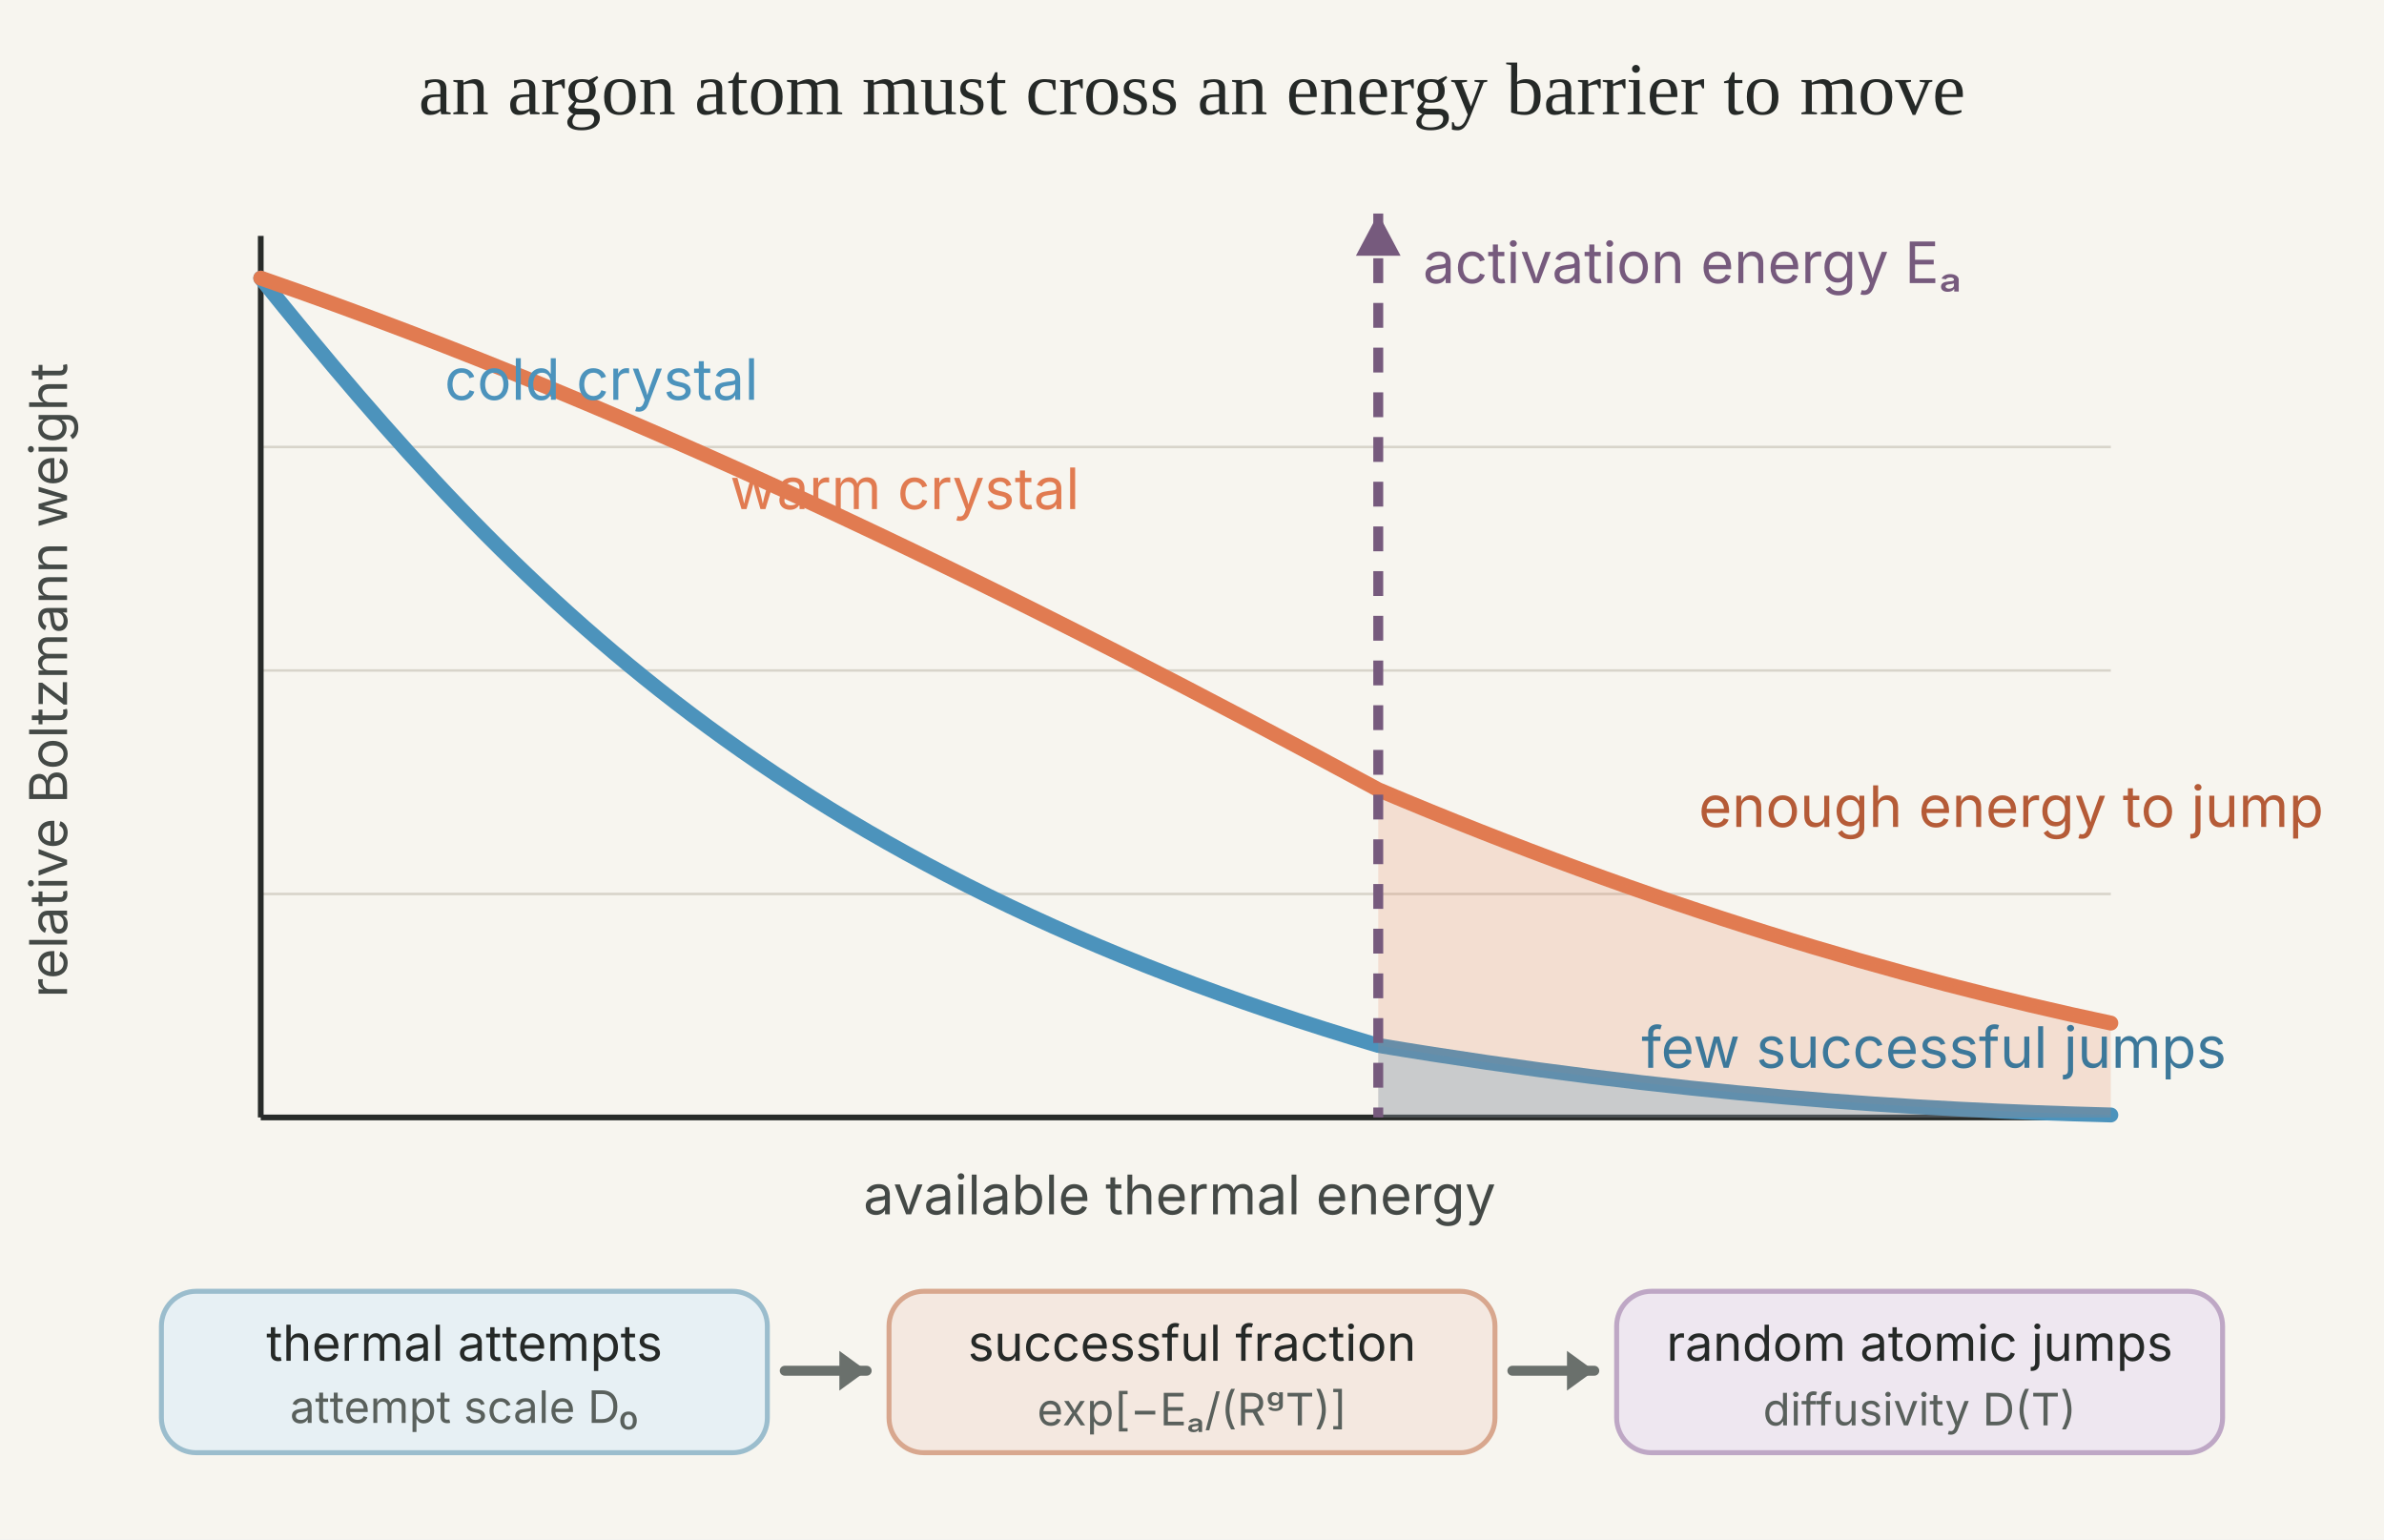
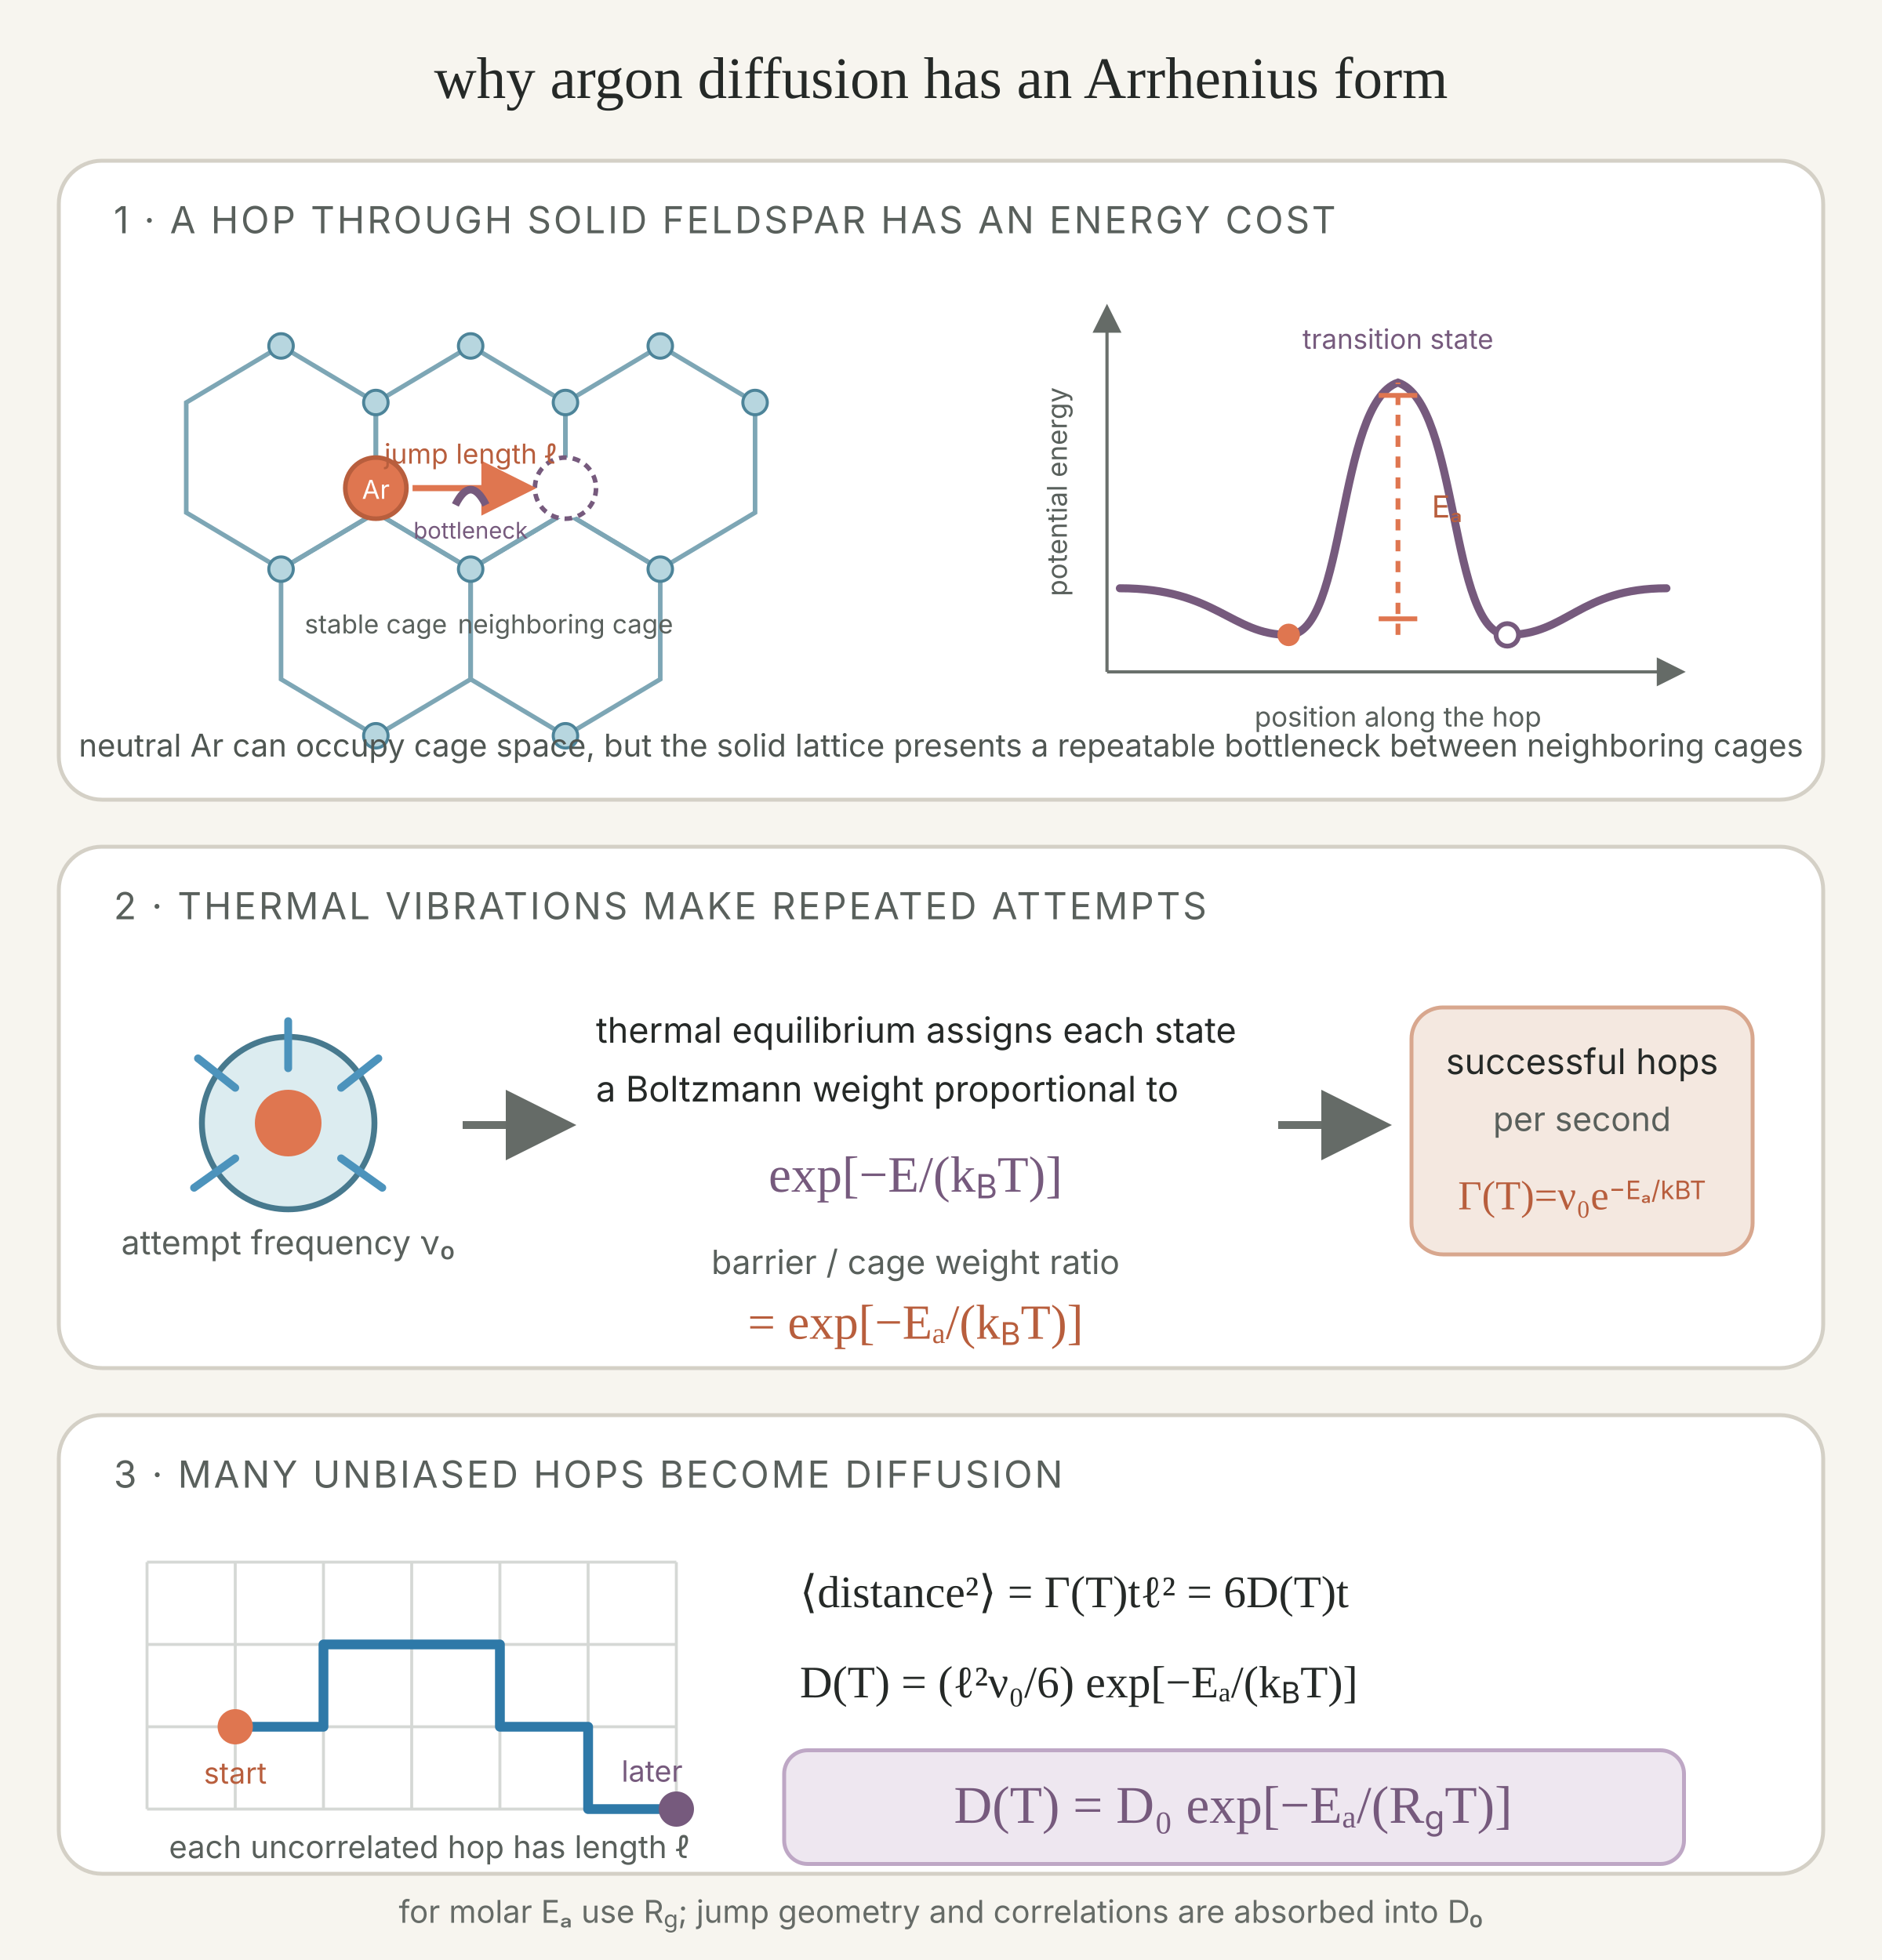
- <svg xmlns="http://www.w3.org/2000/svg" viewBox="0 0 960 620" role="img" aria-labelledby="title description">
-   <rect width="960" height="620" fill="#f7f5ef" />
+ <svg xmlns="http://www.w3.org/2000/svg" viewBox="0 0 960 1000" role="img" aria-labelledby="title description">
+   <defs>
+     <marker id="arrow-dark" markerWidth="9" markerHeight="9" refX="7" refY="4.5" orient="auto">
+       <path d="M0 0 L9 4.5 L0 9 Z" fill="#656b67" />
+     </marker>
+     <marker id="arrow-orange" markerWidth="9" markerHeight="9" refX="7" refY="4.5" orient="auto">
+       <path d="M0 0 L9 4.5 L0 9 Z" fill="#df7650" />
+     </marker>
+   </defs>
+   <rect width="960" height="1000" fill="#f7f5ef" />
  <g font-family="Inter, Arial, sans-serif">
-     <text x="480" y="46" text-anchor="middle" fill="#252927" font-family="Georgia, 'Times New Roman', serif" font-size="30">an argon atom must cross an energy barrier to move</text>
-     <g stroke="#d8d4ca" stroke-width="1">
-       <line x1="105" y1="450" x2="850" y2="450" />
-       <line x1="105" y1="360" x2="850" y2="360" />
-       <line x1="105" y1="270" x2="850" y2="270" />
-       <line x1="105" y1="180" x2="850" y2="180" />
+     <text x="480" y="50" text-anchor="middle" fill="#252927" font-family="Georgia, 'Times New Roman', serif" font-size="30">why argon diffusion has an Arrhenius form</text>
+     <rect x="30" y="82" width="900" height="326" rx="22" fill="#fff" stroke="#d4d0c6" stroke-width="2" />
+     <text x="58" y="119" fill="#59605c" font-size="19" letter-spacing="1.2">1 · A HOP THROUGH SOLID FELDSPAR HAS AN ENERGY COST</text>
+     <g transform="translate(95 157) scale(.78)">
+       <g fill="none" stroke="#7da6b5" stroke-width="3">
+         <path d="M0 62 L62 25 L124 62 L124 134 L62 171 L0 134 Z" />
+         <path d="M124 62 L186 25 L248 62 L248 134 L186 171 L124 134 Z" />
+         <path d="M248 62 L310 25 L372 62 L372 134 L310 171 L248 134 Z" />
+         <path d="M62 171 L124 134 L186 171 L186 243 L124 280 L62 243 Z" />
+         <path d="M186 171 L248 134 L310 171 L310 243 L248 280 L186 243 Z" />
+       </g>
+       <g fill="#b7d6df" stroke="#4d8499" stroke-width="2">
+         <circle cx="62" cy="25" r="8" />
+         <circle cx="124" cy="62" r="8" />
+         <circle cx="186" cy="25" r="8" />
+         <circle cx="248" cy="62" r="8" />
+         <circle cx="310" cy="25" r="8" />
+         <circle cx="372" cy="62" r="8" />
+         <circle cx="62" cy="171" r="8" />
+         <circle cx="186" cy="171" r="8" />
+         <circle cx="310" cy="171" r="8" />
+         <circle cx="124" cy="280" r="8" />
+         <circle cx="248" cy="280" r="8" />
+       </g>
+       <circle cx="124" cy="118" r="20" fill="#df7650" stroke="#b85e3d" stroke-width="3" />
+       <text x="124" y="125" text-anchor="middle" fill="#fff" font-size="17">Ar</text>
+       <circle cx="248" cy="118" r="20" fill="#fff" stroke="#765a7d" stroke-width="3" stroke-dasharray="5 4" />
+       <path d="M148 118 H221" stroke="#df7650" stroke-width="4" marker-end="url(#arrow-orange)" />
+       <text x="186" y="102" text-anchor="middle" fill="#b85e3d" font-size="18">jump length ℓ</text>
+       <text x="124" y="213" text-anchor="middle" fill="#59605c" font-size="17">stable cage</text>
+       <text x="248" y="213" text-anchor="middle" fill="#59605c" font-size="17">neighboring cage</text>
+       <path d="M176 129 Q186 109 196 129" fill="none" stroke="#765a7d" stroke-width="5" />
+       <text x="186" y="151" text-anchor="middle" fill="#765a7d" font-size="15">bottleneck</text>
    </g>
-     <g stroke="#282b29" stroke-width="2.3">
-       <line x1="105" y1="450" x2="850" y2="450" />
-       <line x1="105" y1="450" x2="105" y2="95" />
+     <g transform="translate(545 155) scale(.82)">
+       <line x1="24" y1="229" x2="380" y2="229" stroke="#6a706c" stroke-width="2" marker-end="url(#arrow-dark)" />
+       <line x1="24" y1="229" x2="24" y2="4" stroke="#6a706c" stroke-width="2" marker-end="url(#arrow-dark)" />
+       <text x="205" y="263" text-anchor="middle" fill="#59605c" font-size="17">position along the hop</text>
+       <text x="-1" y="117" text-anchor="middle" fill="#59605c" font-size="17" transform="rotate(-90 -1 117)">potential energy</text>
+       <path d="M32 177 C92 177 101 206 137 206 C173 206 167 62 205 49 C243 62 237 206 273 206 C310 206 318 177 372 177" fill="none" stroke="#765a7d" stroke-width="5" stroke-linecap="round" />
+       <circle cx="137" cy="206" r="7" fill="#df7650" />
+       <circle cx="273" cy="206" r="7" fill="#fff" stroke="#765a7d" stroke-width="3" />
+       <line x1="205" y1="206" x2="205" y2="49" stroke="#df7650" stroke-width="3" stroke-dasharray="7 6" />
+       <path d="M193 196 H217 M193 57 H217" stroke="#df7650" stroke-width="3" />
+       <text x="226" y="133" fill="#b85e3d" font-size="19">Eₐ</text>
+       <text x="205" y="28" text-anchor="middle" fill="#765a7d" font-size="17">transition state</text>
    </g>
-     <path d="M105 112 C208 240 315 350 555 421 C675 441 772 447 850 449" fill="none" stroke="#4c93bc" stroke-width="6" stroke-linecap="round" />
-     <path d="M105 112 C264 167 420 245 555 318 C666 365 765 394 850 412" fill="none" stroke="#e17b51" stroke-width="6" stroke-linecap="round" />
-     <path d="M555 318 C666 365 765 394 850 412 L850 450 L555 450 Z" fill="#e17b51" opacity="0.19" />
-     <path d="M555 421 C675 441 772 447 850 449 L850 450 L555 450 Z" fill="#4c93bc" opacity="0.25" />
-     <line x1="555" y1="86" x2="555" y2="450" stroke="#765a7d" stroke-width="4" stroke-dasharray="10 8" />
-     <path d="M555 86 L546 103 H564 Z" fill="#765a7d" />
-     <g font-size="23">
-       <text x="179" y="161" fill="#4c93bc">cold crystal</text>
-       <text x="294" y="205" fill="#e17b51">warm crystal</text>
-       <text x="573" y="114" fill="#765a7d">activation energy Eₐ</text>
-       <text x="684" y="333" fill="#b55b37">enough energy to jump</text>
-       <text x="661" y="430" fill="#3c789a">few successful jumps</text>
+     <text x="480" y="386" text-anchor="middle" fill="#4f5652" font-size="16">neutral Ar can occupy cage space, but the solid lattice presents a repeatable bottleneck between neighboring cages</text>
+     <rect x="30" y="432" width="900" height="266" rx="22" fill="#fff" stroke="#d4d0c6" stroke-width="2" />
+     <text x="58" y="469" fill="#59605c" font-size="19" letter-spacing="1.2">2 · THERMAL VIBRATIONS MAKE REPEATED ATTEMPTS</text>
+     <g transform="translate(72 503)">
+       <circle cx="75" cy="70" r="44" fill="#dcecf0" stroke="#47798e" stroke-width="3" />
+       <circle cx="75" cy="70" r="17" fill="#df7650" />
+       <path d="M75 42 L75 18 M48 52 L29 37 M102 52 L121 37 M48 88 L27 103 M102 88 L123 103" stroke="#4c93bc" stroke-width="4" stroke-linecap="round" />
+       <text x="75" y="137" text-anchor="middle" fill="#59605c" font-size="17">attempt frequency ν₀</text>
    </g>
-     <text x="475" y="489" text-anchor="middle" fill="#444946" font-size="22">available thermal energy</text>
-     <text x="27" y="274" text-anchor="middle" fill="#444946" font-size="21" transform="rotate(-90 27 274)">relative Boltzmann weight</text>
-     <g>
-       <rect x="65" y="520" width="244" height="65" rx="14" fill="#e7f0f4" stroke="#9bbdcd" stroke-width="2" />
-       <rect x="358" y="520" width="244" height="65" rx="14" fill="#f4e8e0" stroke="#d8a78e" stroke-width="2" />
-       <rect x="651" y="520" width="244" height="65" rx="14" fill="#eee7f0" stroke="#bea7c5" stroke-width="2" />
-       <text x="187" y="548" text-anchor="middle" fill="#252927" font-size="20">thermal attempts</text>
-       <text x="187" y="573" text-anchor="middle" fill="#59605c" font-size="18">attempt scale D₀</text>
-       <text x="480" y="548" text-anchor="middle" fill="#252927" font-size="20">successful fraction</text>
-       <text x="480" y="574" text-anchor="middle" fill="#59605c" font-size="18">exp[−Eₐ/(RᵍT)]</text>
-       <text x="773" y="548" text-anchor="middle" fill="#252927" font-size="20">random atomic jumps</text>
-       <text x="773" y="574" text-anchor="middle" fill="#59605c" font-size="18">diffusivity D(T)</text>
-       <path d="M316 552 H349 M609 552 H642" stroke="#6a706c" stroke-width="4" stroke-linecap="round" />
-       <path d="M349 552 L338 544 V560 Z M642 552 L631 544 V560 Z" fill="#6a706c" />
+     <path d="M236 574 H286" stroke="#6a706c" stroke-width="4" marker-end="url(#arrow-dark)" />
+     <g transform="translate(304 507)">
+       <text x="0" y="25" fill="#252927" font-size="18">thermal equilibrium assigns each state</text>
+       <text x="0" y="55" fill="#252927" font-size="18">a Boltzmann weight proportional to</text>
+       <text x="163" y="101" text-anchor="middle" fill="#765a7d" font-family="Georgia, 'Times New Roman', serif" font-size="26">exp[−E/(k<tspan baseline-shift="sub" font-family="Inter, Arial, sans-serif" font-size="17">B</tspan>T)]</text>
+       <text x="163" y="143" text-anchor="middle" fill="#59605c" font-size="17">barrier / cage weight ratio</text>
+       <text x="163" y="176" text-anchor="middle" fill="#b85e3d" font-family="Georgia, 'Times New Roman', serif" font-size="25">= exp[−Eₐ/(k<tspan baseline-shift="sub" font-family="Inter, Arial, sans-serif" font-size="16">B</tspan>T)]</text>
    </g>
+     <path d="M652 574 H702" stroke="#6a706c" stroke-width="4" marker-end="url(#arrow-dark)" />
+     <g transform="translate(720 514)">
+       <rect x="0" y="0" width="174" height="126" rx="16" fill="#f4e8e0" stroke="#d8a78e" stroke-width="2" />
+       <text x="87" y="34" text-anchor="middle" fill="#252927" font-size="18">successful hops</text>
+       <text x="87" y="63" text-anchor="middle" fill="#59605c" font-size="17">per second</text>
+       <text x="87" y="103" text-anchor="middle" fill="#b85e3d" font-family="Georgia, 'Times New Roman', serif" font-size="21">Γ(T)=ν₀e<tspan baseline-shift="super" font-family="Inter, Arial, sans-serif" font-size="13">−Eₐ/kBT</tspan>
+       </text>
+     </g>
+     <rect x="30" y="722" width="900" height="234" rx="22" fill="#fff" stroke="#d4d0c6" stroke-width="2" />
+     <text x="58" y="759" fill="#59605c" font-size="19" letter-spacing="1.2">3 · MANY UNBIASED HOPS BECOME DIFFUSION</text>
+     <g transform="translate(75 797)">
+       <g stroke="#d5d8d5" stroke-width="1.5">
+         <path d="M0 0 H270 M0 42 H270 M0 84 H270 M0 126 H270" />
+         <path d="M0 0 V126 M45 0 V126 M90 0 V126 M135 0 V126 M180 0 V126 M225 0 V126 M270 0 V126" />
+       </g>
+       <path d="M45 84 L90 84 L90 42 L135 42 L180 42 L180 84 L225 84 L225 126 L270 126" fill="none" stroke="#2e79a8" stroke-width="5" stroke-linecap="round" stroke-linejoin="round" />
+       <circle cx="45" cy="84" r="9" fill="#df7650" />
+       <circle cx="270" cy="126" r="9" fill="#765a7d" />
+       <text x="45" y="113" text-anchor="middle" fill="#b85e3d" font-size="15">start</text>
+       <text x="242" y="112" fill="#765a7d" font-size="15">later</text>
+       <text x="144" y="151" text-anchor="middle" fill="#59605c" font-size="16">each uncorrelated hop has length ℓ</text>
+     </g>
+     <g transform="translate(408 795)">
+       <text x="0" y="25" fill="#252927" font-family="Georgia, 'Times New Roman', serif" font-size="23">⟨distance²⟩ = Γ(T)tℓ² = 6D(T)t</text>
+       <text x="0" y="71" fill="#252927" font-family="Georgia, 'Times New Roman', serif" font-size="23">D(T) = (ℓ²ν₀/6) exp[−Eₐ/(k<tspan baseline-shift="sub" font-family="Inter, Arial, sans-serif" font-size="15">B</tspan>T)]</text>
+       <rect x="-8" y="98" width="459" height="58" rx="12" fill="#eee7f0" stroke="#bea7c5" stroke-width="2" />
+       <text x="221" y="135" text-anchor="middle" fill="#765a7d" font-family="Georgia, 'Times New Roman', serif" font-size="27">D(T) = D₀ exp[−Eₐ/(R<tspan baseline-shift="sub" font-family="Inter, Arial, sans-serif" font-size="17">g</tspan>T)]</text>
+     </g>
+     <text x="480" y="981" text-anchor="middle" fill="#666b67" font-size="16">for molar Eₐ use R<tspan baseline-shift="sub" font-size="12">g</tspan>; jump geometry and correlations are absorbed into D₀</text>
  </g>
</svg>
